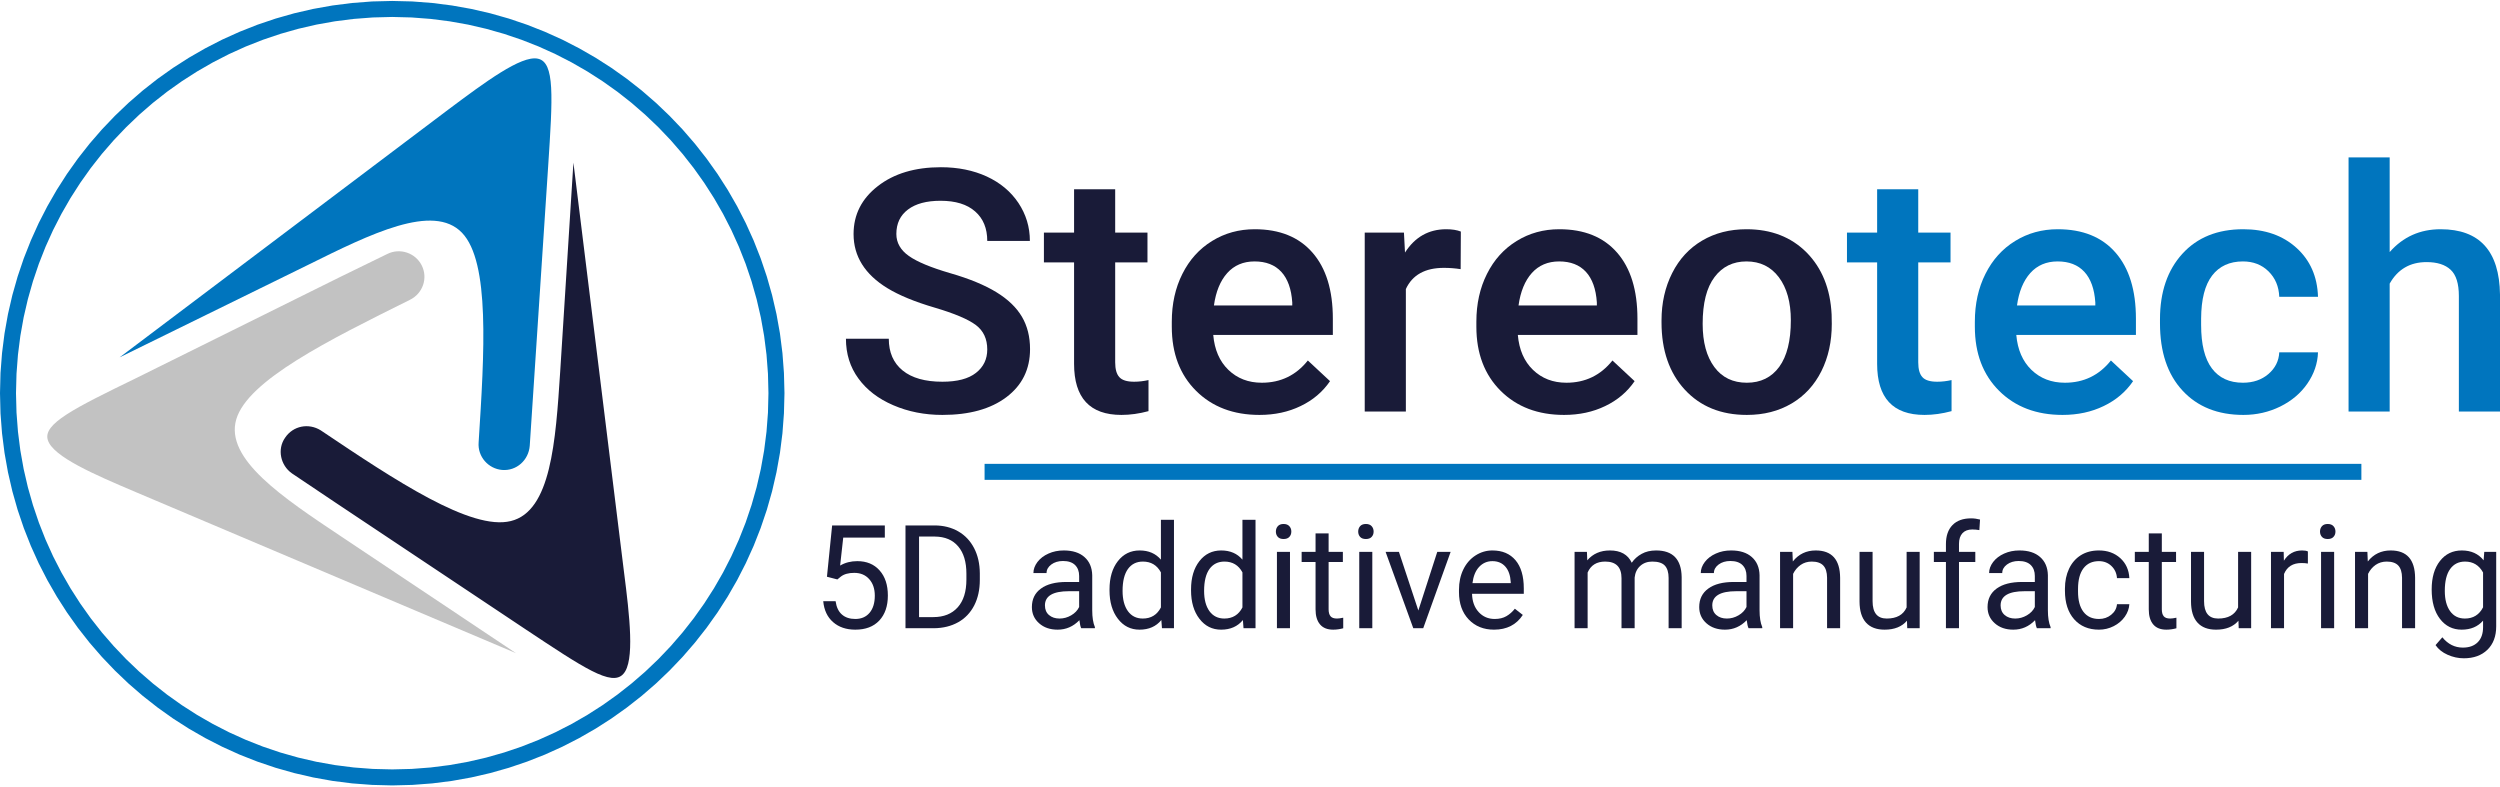
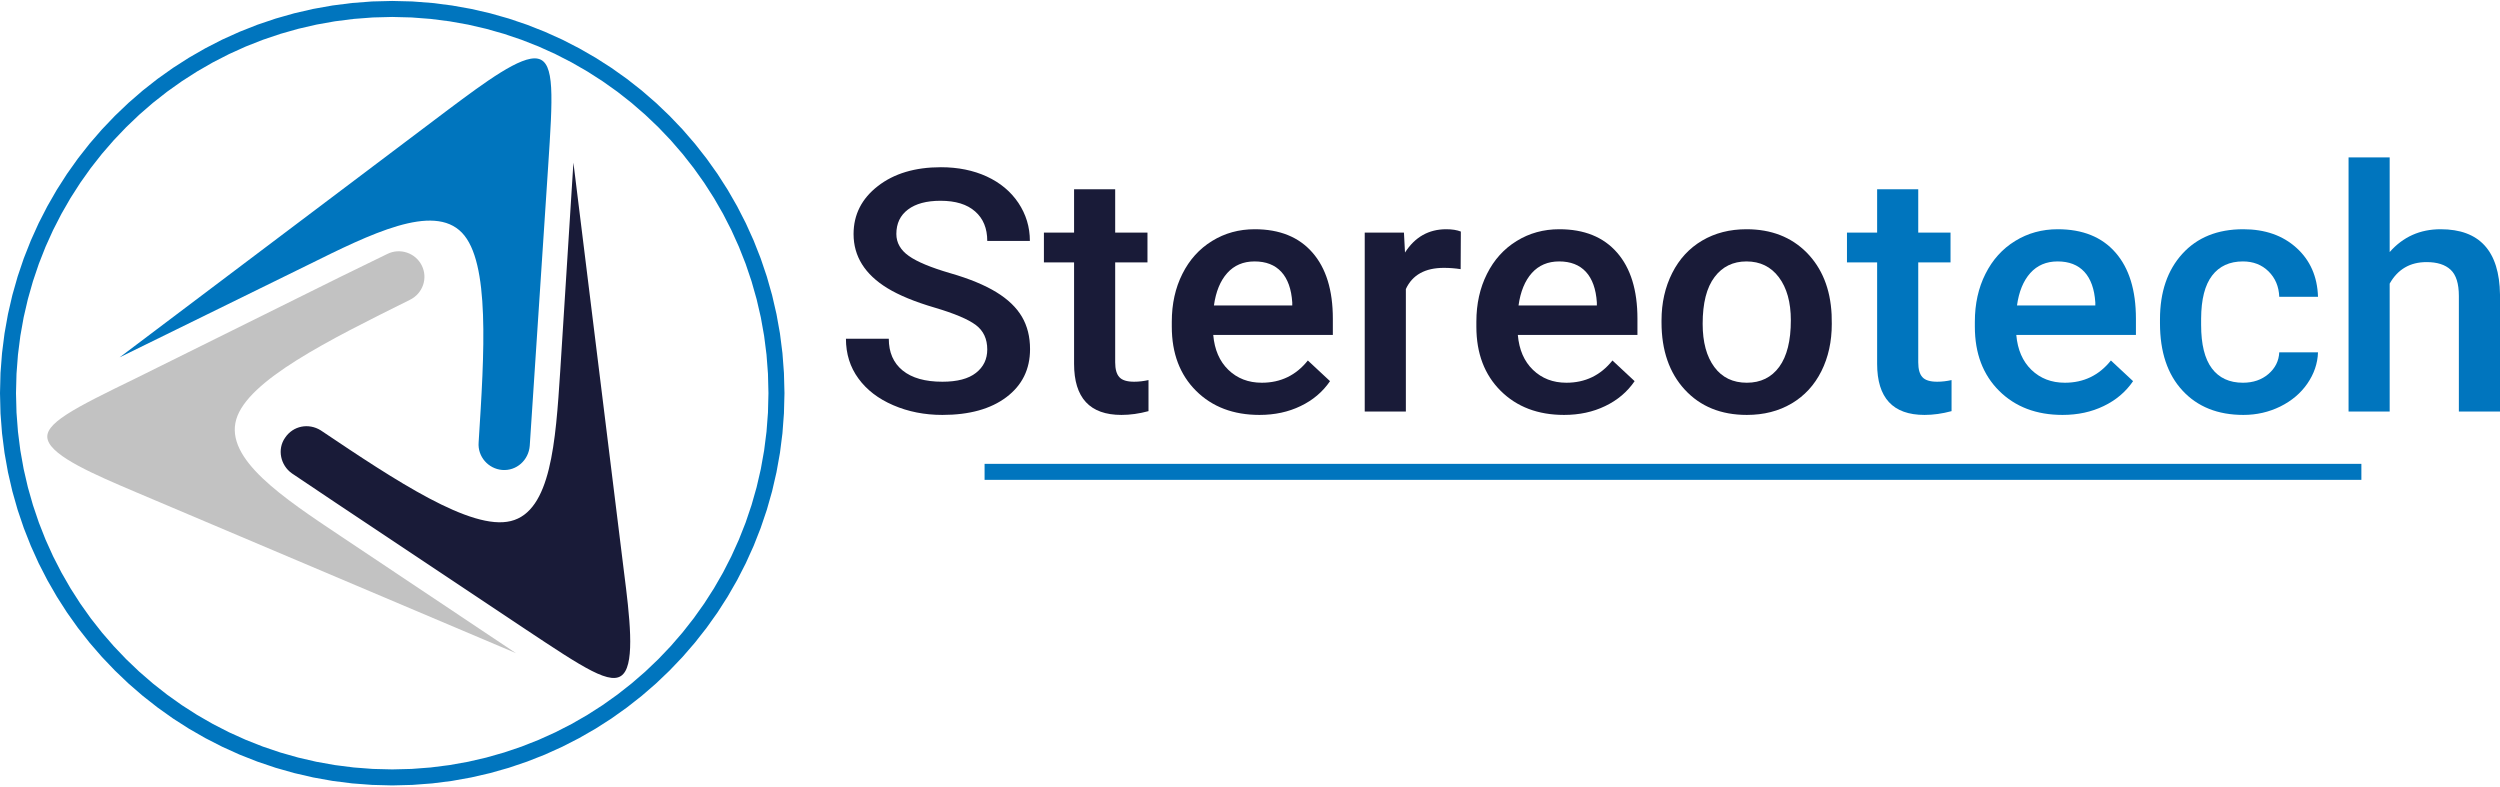
<svg xmlns="http://www.w3.org/2000/svg" xml:space="preserve" width="426px" height="134px" version="1.1" style="shape-rendering:geometricPrecision; text-rendering:geometricPrecision; image-rendering:optimizeQuality; fill-rule:evenodd; clip-rule:evenodd" viewBox="0 0 1045.32 328.01">
  <defs>
    <style type="text/css">
-    
+             
    .fil2 {fill:#0075BE}
    .fil3 {fill:#191B38}
    .fil1 {fill:#C2C2C2}
    .fil0 {fill:#0075BE;fill-rule:nonzero}
    .fil4 {fill:#191B38;fill-rule:nonzero}
   
-   </style>
+         </style>
  </defs>
  <g id="Слой_x0020_1">
    <g>
      <path class="fil0" d="M328.01 164l-6.7 0 0 0 -0.2 -8.1 -0.61 -7.99 -1 -7.87 -1.38 -7.74 -1.76 -7.61 -2.12 -7.47 -2.47 -7.31 -2.82 -7.14 -3.15 -6.97 -3.47 -6.78 -3.79 -6.59 -4.09 -6.38 -4.39 -6.17 -4.67 -5.94 -4.94 -5.71 -5.21 -5.46 -5.47 -5.21 -5.71 -4.95 -5.94 -4.67 -6.17 -4.38 -6.38 -4.09 -6.59 -3.79 -6.78 -3.48 -6.97 -3.15 -7.14 -2.81 -7.31 -2.47 -7.46 -2.12 -7.61 -1.76 -7.75 -1.38 -7.87 -1 -7.99 -0.61 -8.1 -0.21 0 -6.69 8.44 0.21 8.33 0.64 8.2 1.04 8.08 1.44 7.94 1.83 7.78 2.21 7.62 2.58 7.45 2.94 7.27 3.28 7.07 3.63 6.87 3.95 6.65 4.26 6.43 4.57 6.2 4.87 5.95 5.16 5.69 5.43 5.43 5.69 5.15 5.95 4.87 6.2 4.58 6.43 4.26 6.65 3.95 6.87 3.62 7.07 3.29 7.27 2.93 7.44 2.58 7.63 2.21 7.78 1.83 7.93 1.45 8.08 1.04 8.21 0.63 8.33 0.22 8.43 0 0zm-164.01 164.01l0 -6.7 0 0 8.1 -0.2 7.99 -0.61 7.87 -1 7.75 -1.38 7.61 -1.76 7.46 -2.12 7.31 -2.47 7.14 -2.82 6.97 -3.15 6.78 -3.47 6.59 -3.79 6.38 -4.09 6.17 -4.39 5.94 -4.67 5.71 -4.94 5.47 -5.21 5.21 -5.47 4.94 -5.71 4.67 -5.94 4.39 -6.17 4.09 -6.38 3.79 -6.59 3.47 -6.78 3.15 -6.97 2.82 -7.14 2.47 -7.31 2.12 -7.46 1.76 -7.61 1.38 -7.75 1 -7.87 0.61 -7.99 0.2 -8.1 6.7 0 -0.22 8.44 -0.63 8.33 -1.04 8.2 -1.45 8.08 -1.83 7.94 -2.21 7.78 -2.58 7.62 -2.93 7.45 -3.29 7.27 -3.62 7.07 -3.95 6.87 -4.26 6.65 -4.58 6.43 -4.87 6.2 -5.15 5.95 -5.43 5.69 -5.69 5.43 -5.95 5.15 -6.2 4.87 -6.43 4.58 -6.65 4.26 -6.87 3.95 -7.07 3.62 -7.27 3.29 -7.45 2.93 -7.62 2.58 -7.78 2.21 -7.94 1.83 -8.08 1.45 -8.2 1.04 -8.33 0.63 -8.44 0.22 0 0zm-164 -164.01l6.69 0 0 0 0.21 8.1 0.61 7.99 1 7.87 1.38 7.75 1.76 7.61 2.12 7.46 2.47 7.31 2.81 7.14 3.15 6.97 3.48 6.78 3.79 6.59 4.09 6.38 4.38 6.17 4.67 5.94 4.95 5.71 5.21 5.47 5.46 5.21 5.71 4.94 5.94 4.67 6.17 4.39 6.38 4.09 6.59 3.79 6.78 3.47 6.97 3.15 7.14 2.82 7.31 2.47 7.47 2.12 7.61 1.76 7.74 1.38 7.87 1 7.99 0.61 8.1 0.2 0 6.7 -8.43 -0.22 -8.33 -0.63 -8.21 -1.04 -8.08 -1.45 -7.93 -1.83 -7.78 -2.21 -7.63 -2.58 -7.44 -2.93 -7.27 -3.29 -7.07 -3.62 -6.87 -3.95 -6.65 -4.26 -6.43 -4.58 -6.2 -4.87 -5.95 -5.15 -5.69 -5.43 -5.43 -5.69 -5.16 -5.95 -4.87 -6.2 -4.57 -6.43 -4.26 -6.65 -3.95 -6.87 -3.63 -7.07 -3.28 -7.27 -2.94 -7.45 -2.58 -7.62 -2.21 -7.78 -1.83 -7.94 -1.44 -8.08 -1.04 -8.2 -0.64 -8.33 -0.21 -8.44 0 0zm164 -164l0 6.69 0 0 -8.1 0.21 -7.99 0.61 -7.87 1 -7.74 1.38 -7.61 1.76 -7.47 2.12 -7.31 2.47 -7.14 2.81 -6.97 3.15 -6.78 3.48 -6.59 3.79 -6.38 4.09 -6.17 4.38 -5.94 4.67 -5.71 4.95 -5.46 5.21 -5.21 5.46 -4.95 5.71 -4.67 5.94 -4.38 6.17 -4.09 6.38 -3.79 6.59 -3.48 6.78 -3.15 6.97 -2.81 7.14 -2.47 7.31 -2.12 7.47 -1.76 7.61 -1.38 7.74 -1 7.87 -0.61 7.99 -0.21 8.1 -6.69 0 0.21 -8.43 0.64 -8.33 1.04 -8.21 1.44 -8.08 1.83 -7.93 2.21 -7.78 2.58 -7.63 2.94 -7.44 3.28 -7.27 3.63 -7.07 3.95 -6.87 4.26 -6.65 4.57 -6.43 4.87 -6.2 5.16 -5.95 5.43 -5.69 5.69 -5.43 5.95 -5.16 6.2 -4.87 6.43 -4.57 6.65 -4.26 6.87 -3.95 7.07 -3.63 7.27 -3.28 7.44 -2.94 7.63 -2.58 7.78 -2.21 7.93 -1.83 8.08 -1.44 8.21 -1.04 8.33 -0.64 8.43 -0.21 0 0z" />
    </g>
    <path class="fil1" d="M20 183.61c2.16,6.96 19.45,14.41 36.99,21.85l158.75 67.25 -73.01 -48.75c-24.5,-16.34 -48.76,-32.43 -43.95,-49 4.8,-16.33 38.66,-33.14 72.53,-49.95 5.52,-2.65 7.68,-9.13 5.04,-14.41 -2.64,-5.29 -9.13,-7.45 -14.41,-4.81l-19.69 9.61 -85.26 42.27c-26.18,12.73 -39.15,19.21 -36.99,25.94z" />
    <path class="fil2" d="M224.86 24.13c-6.96,-1.44 -22.09,9.85 -37.22,21.14l-137.62 103.75 78.78 -38.66c26.18,-12.97 52.35,-25.94 64.36,-13.45 11.77,12.24 9.37,49.95 6.97,87.66 -0.48,6 4.08,11.05 9.84,11.53 6.01,0.48 11.05,-4.09 11.53,-10.09l1.44 -21.86 6.25 -94.86c1.92,-29.3 2.88,-43.71 -4.33,-45.16l0 0z" />
    <path class="fil3" d="M260.65 281.36c4.8,-5.29 2.64,-24.02 0.24,-42.75l-21.13 -171 -5.53 87.42c-1.92,29.3 -3.84,58.36 -20.65,62.44 -16.57,4.08 -48.04,-16.81 -79.5,-37.95 -5.04,-3.12 -11.53,-1.92 -14.89,3.13 -3.36,4.8 -1.92,11.52 2.88,14.89l18.26 12.25 79.25 52.83c24.26,16.09 36.27,24.26 41.07,18.74z" />
-     <path class="fil4" d="M345.77 240.75l2.17 -21.45 22.03 0 0 5.08 -17.39 0 -1.3 11.7c2.1,-1.24 4.5,-1.85 7.17,-1.85 3.92,0 7.03,1.29 9.33,3.88 2.31,2.59 3.46,6.08 3.46,10.49 0,4.43 -1.2,7.92 -3.59,10.47 -2.39,2.55 -5.73,3.81 -10.02,3.81 -3.8,0 -6.9,-1.05 -9.3,-3.16 -2.4,-2.1 -3.77,-5.02 -4.11,-8.73l5.17 0c0.34,2.45 1.21,4.31 2.63,5.55 1.41,1.25 3.29,1.87 5.61,1.87 2.53,0 4.53,-0.87 5.98,-2.6 1.44,-1.72 2.17,-4.11 2.17,-7.16 0,-2.87 -0.79,-5.17 -2.35,-6.91 -1.56,-1.75 -3.65,-2.61 -6.25,-2.61 -2.38,0 -4.25,0.52 -5.6,1.56l-1.45 1.19 -4.36 -1.13z" />
-     <path id="1" class="fil4" d="M378.61 262.28l0 -42.98 12.13 0c3.74,0 7.05,0.83 9.93,2.48 2.87,1.65 5.08,4.01 6.65,7.05 1.57,3.05 2.35,6.56 2.37,10.51l0 2.75c0,4.05 -0.78,7.61 -2.34,10.66 -1.57,3.04 -3.8,5.39 -6.7,7.02 -2.91,1.63 -6.28,2.47 -10.14,2.51l-11.9 0zm5.67 -38.33l0 33.68 5.96 0c4.37,0 7.77,-1.37 10.2,-4.08 2.43,-2.72 3.64,-6.57 3.64,-11.59l0 -2.51c0,-4.89 -1.14,-8.68 -3.43,-11.38 -2.29,-2.71 -5.54,-4.08 -9.76,-4.12l-6.61 0z" />
-     <path id="2" class="fil4" d="M452.08 262.28c-0.31,-0.62 -0.56,-1.74 -0.76,-3.36 -2.54,2.64 -5.58,3.96 -9.09,3.96 -3.16,0 -5.74,-0.88 -7.75,-2.67 -2.02,-1.78 -3.02,-4.04 -3.02,-6.77 0,-3.32 1.26,-5.91 3.79,-7.74 2.52,-1.85 6.08,-2.76 10.66,-2.76l5.31 0 0 -2.51c0,-1.91 -0.56,-3.43 -1.7,-4.57 -1.15,-1.13 -2.83,-1.69 -5.05,-1.69 -1.95,0 -3.58,0.49 -4.9,1.47 -1.32,0.99 -1.98,2.18 -1.98,3.57l-5.49 0c0,-1.59 0.57,-3.14 1.69,-4.63 1.14,-1.48 2.67,-2.66 4.62,-3.52 1.93,-0.87 4.06,-1.3 6.39,-1.3 3.67,0 6.56,0.91 8.64,2.76 2.09,1.83 3.17,4.37 3.25,7.59l0 14.7c0,2.94 0.38,5.26 1.12,7l0 0.47 -5.73 0zm-9.06 -4.05c1.72,0 3.34,-0.44 4.87,-1.34 1.54,-0.89 2.65,-2.06 3.33,-3.48l0 -6.61 -4.27 0c-6.69,0 -10.03,1.98 -10.03,5.93 0,1.72 0.56,3.07 1.7,4.04 1.15,0.98 2.61,1.46 4.4,1.46z" />
-     <path id="3" class="fil4" d="M463.92 246.06c0,-4.91 1.17,-8.85 3.49,-11.83 2.32,-2.98 5.36,-4.47 9.11,-4.47 3.75,0 6.7,1.28 8.89,3.84l0 -16.66 5.46 0 0 45.34 -5.02 0 -0.26 -3.42c-2.19,2.68 -5.23,4.02 -9.12,4.02 -3.7,0 -6.72,-1.51 -9.04,-4.54 -2.34,-3.03 -3.51,-6.99 -3.51,-11.87l0 -0.41zm5.46 0.61c0,3.62 0.76,6.45 2.25,8.5 1.5,2.04 3.56,3.06 6.19,3.06 3.47,0 6,-1.55 7.59,-4.65l0 -14.65c-1.63,-3.02 -4.14,-4.52 -7.53,-4.52 -2.67,0 -4.75,1.03 -6.25,3.09 -1.49,2.07 -2.25,5.12 -2.25,9.17z" />
-     <path id="4" class="fil4" d="M498.01 246.06c0,-4.91 1.17,-8.85 3.49,-11.83 2.33,-2.98 5.36,-4.47 9.12,-4.47 3.75,0 6.7,1.28 8.88,3.84l0 -16.66 5.47 0 0 45.34 -5.02 0 -0.26 -3.42c-2.19,2.68 -5.23,4.02 -9.12,4.02 -3.71,0 -6.72,-1.51 -9.05,-4.54 -2.34,-3.03 -3.51,-6.99 -3.51,-11.87l0 -0.41zm5.46 0.61c0,3.62 0.76,6.45 2.25,8.5 1.5,2.04 3.57,3.06 6.2,3.06 3.46,0 5.99,-1.55 7.58,-4.65l0 -14.65c-1.63,-3.02 -4.14,-4.52 -7.52,-4.52 -2.67,0 -4.76,1.03 -6.26,3.09 -1.49,2.07 -2.25,5.12 -2.25,9.17z" />
-     <path id="5" class="fil4" d="M539.38 262.28l-5.46 0 0 -31.92 5.46 0 0 31.92zm-5.9 -40.41c0,-0.89 0.27,-1.64 0.81,-2.26 0.54,-0.61 1.35,-0.92 2.4,-0.92 1.07,0 1.88,0.31 2.42,0.92 0.56,0.62 0.83,1.37 0.83,2.26 0,0.88 -0.27,1.63 -0.83,2.22 -0.54,0.6 -1.35,0.89 -2.42,0.89 -1.05,0 -1.86,-0.29 -2.4,-0.89 -0.54,-0.59 -0.81,-1.34 -0.81,-2.22z" />
-     <path id="6" class="fil4" d="M555.53 222.62l0 7.74 5.96 0 0 4.23 -5.96 0 0 19.8c0,1.28 0.27,2.24 0.8,2.88 0.52,0.64 1.43,0.96 2.71,0.96 0.63,0 1.5,-0.12 2.6,-0.35l0 4.42c-1.44,0.38 -2.83,0.58 -4.19,0.58 -2.44,0 -4.28,-0.73 -5.52,-2.21 -1.24,-1.47 -1.86,-3.57 -1.86,-6.28l0 -19.8 -5.82 0 0 -4.23 5.82 0 0 -7.74 5.46 0z" />
-     <path id="7" class="fil4" d="M573.8 262.28l-5.46 0 0 -31.92 5.46 0 0 31.92zm-5.9 -40.41c0,-0.89 0.27,-1.64 0.8,-2.26 0.55,-0.61 1.35,-0.92 2.41,-0.92 1.07,0 1.87,0.31 2.42,0.92 0.55,0.62 0.82,1.37 0.82,2.26 0,0.88 -0.27,1.63 -0.82,2.22 -0.55,0.6 -1.35,0.89 -2.42,0.89 -1.06,0 -1.86,-0.29 -2.41,-0.89 -0.53,-0.59 -0.8,-1.34 -0.8,-2.22z" />
-     <polygon id="8" class="fil4" points="593.05,254.87 600.96,230.36 606.55,230.36 595.09,262.28 590.93,262.28 579.36,230.36 584.93,230.36 " />
-     <path id="9" class="fil4" d="M624.68 262.88c-4.32,0 -7.85,-1.42 -10.57,-4.26 -2.71,-2.85 -4.07,-6.65 -4.07,-11.41l0 -1.01c0,-3.16 0.61,-6 1.81,-8.48 1.21,-2.49 2.91,-4.45 5.08,-5.85 2.18,-1.41 4.54,-2.11 7.08,-2.11 4.15,0 7.37,1.37 9.68,4.1 2.3,2.74 3.45,6.66 3.45,11.76l0 2.27 -21.64 0c0.08,3.15 1,5.69 2.76,7.62 1.77,1.93 4,2.9 6.72,2.9 1.93,0 3.56,-0.39 4.9,-1.18 1.34,-0.78 2.51,-1.82 3.52,-3.11l3.33 2.6c-2.68,4.11 -6.7,6.16 -12.05,6.16zm-0.67 -28.65c-2.21,0 -4.05,0.81 -5.56,2.42 -1.49,1.61 -2.41,3.87 -2.77,6.77l16 0 0 -0.41c-0.16,-2.79 -0.9,-4.95 -2.24,-6.48 -1.34,-1.53 -3.16,-2.3 -5.43,-2.3z" />
-     <path id="10" class="fil4" d="M663.54 230.36l0.14 3.53c2.35,-2.75 5.5,-4.13 9.48,-4.13 4.47,0 7.51,1.71 9.12,5.14 1.06,-1.55 2.45,-2.79 4.15,-3.72 1.69,-0.95 3.71,-1.42 6.04,-1.42 7,0 10.56,3.7 10.68,11.12l0 21.4 -5.46 0 0 -21.06c0,-2.27 -0.53,-3.99 -1.57,-5.12 -1.04,-1.12 -2.79,-1.69 -5.25,-1.69 -2.03,0 -3.71,0.61 -5.05,1.82 -1.33,1.2 -2.12,2.83 -2.33,4.87l0 21.18 -5.49 0 0 -20.91c0,-4.64 -2.28,-6.96 -6.82,-6.96 -3.58,0 -6.03,1.52 -7.35,4.58l0 23.29 -5.46 0 0 -31.92 5.17 0z" />
-     <path id="11" class="fil4" d="M731.12 262.28c-0.32,-0.62 -0.57,-1.74 -0.77,-3.36 -2.54,2.64 -5.57,3.96 -9.09,3.96 -3.15,0 -5.73,-0.88 -7.75,-2.67 -2.01,-1.78 -3.02,-4.04 -3.02,-6.77 0,-3.32 1.26,-5.91 3.79,-7.74 2.53,-1.85 6.09,-2.76 10.67,-2.76l5.31 0 0 -2.51c0,-1.91 -0.56,-3.43 -1.7,-4.57 -1.15,-1.13 -2.83,-1.69 -5.05,-1.69 -1.96,0 -3.59,0.49 -4.91,1.47 -1.32,0.99 -1.97,2.18 -1.97,3.57l-5.49 0c0,-1.59 0.56,-3.14 1.69,-4.63 1.14,-1.48 2.67,-2.66 4.61,-3.52 1.94,-0.87 4.06,-1.3 6.39,-1.3 3.68,0 6.56,0.91 8.65,2.76 2.08,1.83 3.17,4.37 3.24,7.59l0 14.7c0,2.94 0.38,5.26 1.13,7l0 0.47 -5.73 0zm-9.06 -4.05c1.71,0 3.33,-0.44 4.86,-1.34 1.55,-0.89 2.65,-2.06 3.34,-3.48l0 -6.61 -4.27 0c-6.69,0 -10.04,1.98 -10.04,5.93 0,1.72 0.57,3.07 1.71,4.04 1.14,0.98 2.6,1.46 4.4,1.46z" />
-     <path id="12" class="fil4" d="M749.46 230.36l0.17 4c2.44,-3.07 5.64,-4.6 9.57,-4.6 6.75,0 10.15,3.81 10.21,11.42l0 21.1 -5.46 0 0 -21.12c-0.02,-2.29 -0.54,-4 -1.58,-5.1 -1.03,-1.09 -2.64,-1.65 -4.83,-1.65 -1.76,0 -3.32,0.48 -4.66,1.41 -1.33,0.95 -2.38,2.19 -3.13,3.72l0 22.74 -5.46 0 0 -31.92 5.17 0z" />
-     <path id="13" class="fil4" d="M797.35 259.14c-2.12,2.5 -5.24,3.74 -9.35,3.74 -3.4,0 -5.99,-0.98 -7.78,-2.96 -1.78,-1.98 -2.68,-4.9 -2.7,-8.78l0 -20.78 5.46 0 0 20.62c0,4.83 1.97,7.25 5.91,7.25 4.17,0 6.94,-1.55 8.32,-4.65l0 -23.22 5.46 0 0 31.92 -5.2 0 -0.12 -3.14z" />
-     <path id="14" class="fil4" d="M813.65 262.28l0 -27.69 -5.05 0 0 -4.23 5.05 0 0 -3.27c0,-3.43 0.92,-6.08 2.75,-7.95 1.83,-1.87 4.42,-2.8 7.76,-2.8 1.26,0 2.51,0.17 3.75,0.5l-0.29 4.41c-0.93,-0.17 -1.92,-0.26 -2.96,-0.26 -1.77,0 -3.14,0.52 -4.1,1.55 -0.96,1.04 -1.45,2.52 -1.45,4.46l0 3.36 6.82 0 0 4.23 -6.82 0 0 27.69 -5.46 0z" />
-     <path id="15" class="fil4" d="M851.68 262.28c-0.32,-0.62 -0.57,-1.74 -0.77,-3.36 -2.54,2.64 -5.57,3.96 -9.09,3.96 -3.15,0 -5.73,-0.88 -7.74,-2.67 -2.02,-1.78 -3.03,-4.04 -3.03,-6.77 0,-3.32 1.26,-5.91 3.79,-7.74 2.53,-1.85 6.09,-2.76 10.67,-2.76l5.31 0 0 -2.51c0,-1.91 -0.56,-3.43 -1.7,-4.57 -1.15,-1.13 -2.83,-1.69 -5.05,-1.69 -1.95,0 -3.59,0.49 -4.91,1.47 -1.32,0.99 -1.97,2.18 -1.97,3.57l-5.49 0c0,-1.59 0.56,-3.14 1.69,-4.63 1.14,-1.48 2.67,-2.66 4.61,-3.52 1.94,-0.87 4.06,-1.3 6.39,-1.3 3.68,0 6.56,0.91 8.65,2.76 2.08,1.83 3.17,4.37 3.24,7.59l0 14.7c0,2.94 0.38,5.26 1.13,7l0 0.47 -5.73 0zm-9.06 -4.05c1.71,0 3.33,-0.44 4.87,-1.34 1.54,-0.89 2.65,-2.06 3.33,-3.48l0 -6.61 -4.27 0c-6.69,0 -10.04,1.98 -10.04,5.93 0,1.72 0.57,3.07 1.71,4.04 1.14,0.98 2.61,1.46 4.4,1.46z" />
-     <path id="16" class="fil4" d="M877.64 258.41c1.96,0 3.66,-0.58 5.11,-1.76 1.46,-1.18 2.27,-2.65 2.42,-4.43l5.17 0c-0.11,1.84 -0.73,3.58 -1.89,5.23 -1.17,1.66 -2.72,2.98 -4.65,3.96 -1.94,0.98 -3.99,1.47 -6.16,1.47 -4.34,0 -7.81,-1.45 -10.38,-4.35 -2.56,-2.9 -3.85,-6.88 -3.85,-11.92l0 -0.91c0,-3.11 0.58,-5.88 1.72,-8.3 1.14,-2.41 2.78,-4.3 4.91,-5.64 2.14,-1.34 4.66,-2 7.57,-2 3.59,0 6.56,1.07 8.94,3.21 2.36,2.15 3.62,4.94 3.79,8.35l-5.17 0c-0.15,-2.06 -0.94,-3.76 -2.35,-5.09 -1.4,-1.33 -3.14,-2 -5.21,-2 -2.77,0 -4.92,1 -6.45,2.99 -1.52,2.01 -2.28,4.89 -2.28,8.68l0 1.03c0,3.67 0.75,6.51 2.27,8.5 1.51,1.98 3.68,2.98 6.49,2.98z" />
-     <path id="17" class="fil4" d="M903.92 222.62l0 7.74 5.95 0 0 4.23 -5.95 0 0 19.8c0,1.28 0.26,2.24 0.79,2.88 0.53,0.64 1.43,0.96 2.71,0.96 0.64,0 1.5,-0.12 2.6,-0.35l0 4.42c-1.44,0.38 -2.83,0.58 -4.19,0.58 -2.44,0 -4.28,-0.73 -5.52,-2.21 -1.24,-1.47 -1.85,-3.57 -1.85,-6.28l0 -19.8 -5.83 0 0 -4.23 5.83 0 0 -7.74 5.46 0z" />
-     <path id="18" class="fil4" d="M935.95 259.14c-2.12,2.5 -5.24,3.74 -9.35,3.74 -3.41,0 -6,-0.98 -7.78,-2.96 -1.79,-1.98 -2.68,-4.9 -2.7,-8.78l0 -20.78 5.46 0 0 20.62c0,4.83 1.96,7.25 5.9,7.25 4.17,0 6.94,-1.55 8.33,-4.65l0 -23.22 5.46 0 0 31.92 -5.2 0 -0.12 -3.14z" />
-     <path id="19" class="fil4" d="M964.99 235.23c-0.82,-0.14 -1.72,-0.21 -2.68,-0.21 -3.58,0 -6.01,1.52 -7.29,4.57l0 22.69 -5.46 0 0 -31.92 5.31 0 0.09 3.68c1.79,-2.85 4.33,-4.28 7.62,-4.28 1.06,0 1.87,0.14 2.41,0.41l0 5.06z" />
-     <path id="20" class="fil4" d="M975.97 262.28l-5.47 0 0 -31.92 5.47 0 0 31.92zm-5.91 -40.41c0,-0.89 0.27,-1.64 0.81,-2.26 0.54,-0.61 1.35,-0.92 2.41,-0.92 1.06,0 1.87,0.31 2.41,0.92 0.56,0.62 0.83,1.37 0.83,2.26 0,0.88 -0.27,1.63 -0.83,2.22 -0.54,0.6 -1.35,0.89 -2.41,0.89 -1.06,0 -1.87,-0.29 -2.41,-0.89 -0.54,-0.59 -0.81,-1.34 -0.81,-2.22z" />
-     <path id="21" class="fil4" d="M989.87 230.36l0.17 4c2.44,-3.07 5.63,-4.6 9.56,-4.6 6.75,0 10.16,3.81 10.22,11.42l0 21.1 -5.46 0 0 -21.12c-0.02,-2.29 -0.55,-4 -1.58,-5.1 -1.03,-1.09 -2.64,-1.65 -4.83,-1.65 -1.76,0 -3.33,0.48 -4.67,1.41 -1.33,0.95 -2.37,2.19 -3.12,3.72l0 22.74 -5.46 0 0 -31.92 5.17 0z" />
-     <path id="22" class="fil4" d="M1016.75 246.06c0,-4.99 1.15,-8.95 3.46,-11.89 2.29,-2.94 5.35,-4.41 9.14,-4.41 3.9,0 6.95,1.38 9.12,4.13l0.27 -3.53 4.99 0 0 31.15c0,4.14 -1.23,7.39 -3.68,9.78 -2.44,2.37 -5.74,3.56 -9.87,3.56 -2.3,0 -4.55,-0.49 -6.76,-1.47 -2.2,-0.98 -3.88,-2.32 -5.05,-4.04l2.84 -3.27c2.34,2.87 5.2,4.31 8.59,4.31 2.66,0 4.72,-0.75 6.21,-2.24 1.49,-1.49 2.23,-3.59 2.23,-6.29l0 -2.74c-2.19,2.51 -5.17,3.77 -8.95,3.77 -3.73,0 -6.76,-1.5 -9.07,-4.51 -2.31,-3.01 -3.47,-7.12 -3.47,-12.31zm5.49 0.61c0,3.6 0.74,6.42 2.22,8.48 1.47,2.05 3.53,3.08 6.19,3.08 3.45,0 5.98,-1.56 7.59,-4.69l0 -14.56c-1.67,-3.05 -4.18,-4.57 -7.53,-4.57 -2.66,0 -4.73,1.03 -6.22,3.09 -1.5,2.07 -2.25,5.12 -2.25,9.17z" />
    <path class="fil4" d="M412.8 145.72c0,-4.41 -1.59,-7.84 -4.78,-10.22 -3.19,-2.41 -8.93,-4.82 -17.22,-7.28 -8.3,-2.43 -14.92,-5.17 -19.82,-8.17 -9.37,-5.76 -14.08,-13.29 -14.08,-22.57 0,-8.13 3.38,-14.81 10.16,-20.07 6.77,-5.27 15.56,-7.89 26.35,-7.89 7.17,0 13.55,1.3 19.17,3.87 5.61,2.6 10.03,6.26 13.24,11.05 3.18,4.77 4.8,10.06 4.8,15.89l-17.82 0c0,-5.26 -1.69,-9.37 -5.07,-12.32 -3.36,-2.98 -8.19,-4.46 -14.46,-4.46 -5.85,0 -10.39,1.22 -13.62,3.66 -3.24,2.43 -4.86,5.83 -4.86,10.22 0,3.68 1.76,6.75 5.24,9.21 3.5,2.46 9.25,4.84 17.27,7.18 8.02,2.31 14.46,4.98 19.32,7.96 4.85,2.97 8.4,6.4 10.67,10.25 2.27,3.87 3.4,8.38 3.4,13.55 0,8.41 -3.28,15.09 -9.87,20.07 -6.57,4.96 -15.5,7.44 -26.78,7.44 -7.44,0 -14.3,-1.35 -20.55,-4.06 -6.26,-2.69 -11.11,-6.42 -14.56,-11.17 -3.48,-4.75 -5.22,-10.3 -5.22,-16.63l17.92 0c0,5.72 1.93,10.14 5.79,13.28 3.87,3.14 9.4,4.7 16.62,4.7 6.23,0 10.91,-1.23 14.05,-3.71 3.14,-2.46 4.71,-5.72 4.71,-9.78z" />
    <path id="1" class="fil4" d="M466.29 78.73l0 18.13 13.5 0 0 12.47 -13.5 0 0 41.78c0,2.85 0.58,4.93 1.74,6.18 1.13,1.28 3.21,1.92 6.18,1.92 1.98,0 3.98,-0.24 6.01,-0.69l0 12.99c-3.91,1.06 -7.68,1.58 -11.32,1.58 -13.21,0 -19.8,-7.13 -19.8,-21.37l0 -42.39 -12.61 0 0 -12.47 12.61 0 0 -18.13 17.19 0z" />
    <path id="2" class="fil4" d="M526.61 173.09c-10.89,0 -19.73,-3.35 -26.49,-10.06 -6.76,-6.73 -10.16,-15.66 -10.16,-26.82l0 -2.08c0,-7.47 1.47,-14.15 4.44,-20.03 2.94,-5.88 7.07,-10.46 12.41,-13.74 5.31,-3.28 11.25,-4.91 17.82,-4.91 10.43,0 18.48,3.26 24.15,9.77 5.7,6.52 8.52,15.73 8.52,27.63l0 6.8 -50.01 0c0.53,6.17 2.64,11.03 6.33,14.6 3.72,3.59 8.38,5.38 13.98,5.38 7.87,0 14.3,-3.09 19.25,-9.3l9.27 8.64c-3.07,4.49 -7.17,7.96 -12.29,10.41 -5.12,2.48 -10.84,3.71 -17.22,3.71zm-2.05 -64.18c-4.71,0 -8.53,1.63 -11.42,4.86 -2.9,3.24 -4.76,7.77 -5.56,13.56l32.75 0 0 -1.26c-0.36,-5.64 -1.91,-9.91 -4.59,-12.82 -2.68,-2.9 -6.42,-4.34 -11.18,-4.34z" />
    <path id="3" class="fil4" d="M610.74 112.14c-2.27,-0.35 -4.61,-0.54 -7,-0.54 -7.87,0 -13.18,2.95 -15.91,8.85l0 51.22 -17.2 0 0 -74.81 16.4 0 0.44 8.34c4.15,-6.49 9.9,-9.75 17.26,-9.75 2.44,0 4.47,0.33 6.09,0.97l-0.08 15.72z" />
    <path id="4" class="fil4" d="M653.97 173.09c-10.89,0 -19.73,-3.35 -26.49,-10.06 -6.76,-6.73 -10.17,-15.66 -10.17,-26.82l0 -2.08c0,-7.47 1.48,-14.15 4.45,-20.03 2.94,-5.88 7.07,-10.46 12.41,-13.74 5.31,-3.28 11.25,-4.91 17.82,-4.91 10.43,0 18.47,3.26 24.15,9.77 5.7,6.52 8.52,15.73 8.52,27.63l0 6.8 -50.01 0c0.53,6.17 2.63,11.03 6.33,14.6 3.72,3.59 8.38,5.38 13.98,5.38 7.87,0 14.3,-3.09 19.25,-9.3l9.27 8.64c-3.07,4.49 -7.17,7.96 -12.29,10.41 -5.12,2.48 -10.85,3.71 -17.22,3.71zm-2.05 -64.18c-4.71,0 -8.53,1.63 -11.43,4.86 -2.89,3.24 -4.75,7.77 -5.55,13.56l32.75 0 0 -1.26c-0.37,-5.64 -1.91,-9.91 -4.59,-12.82 -2.68,-2.9 -6.43,-4.34 -11.18,-4.34z" />
    <path id="5" class="fil4" d="M694.73 133.58c0,-7.34 1.5,-13.95 4.47,-19.83 2.97,-5.88 7.15,-10.39 12.53,-13.56 5.36,-3.16 11.54,-4.74 18.52,-4.74 10.34,0 18.72,3.26 25.17,9.75 6.42,6.52 9.9,15.14 10.43,25.88l0.07 3.94c0,7.4 -1.45,13.98 -4.35,19.79 -2.92,5.81 -7.05,10.32 -12.46,13.51 -5.41,3.19 -11.64,4.77 -18.71,4.77 -10.8,0 -19.44,-3.52 -25.94,-10.56 -6.47,-7.03 -9.73,-16.41 -9.73,-28.12l0 -0.83zm17.2 1.42c0,7.7 1.64,13.72 4.9,18.09 3.23,4.37 7.77,6.54 13.57,6.54 5.79,0 10.31,-2.22 13.55,-6.64 3.23,-4.43 4.85,-10.9 4.85,-19.45 0,-7.56 -1.67,-13.56 -5,-18 -3.31,-4.41 -7.82,-6.63 -13.55,-6.63 -5.6,0 -10.07,2.17 -13.35,6.54 -3.31,4.37 -4.97,10.86 -4.97,19.55z" />
    <path id="6" class="fil0" d="M802.07 78.73l0 18.13 13.5 0 0 12.47 -13.5 0 0 41.78c0,2.85 0.58,4.93 1.74,6.18 1.13,1.28 3.21,1.92 6.18,1.92 1.98,0 3.99,-0.24 6.01,-0.69l0 12.99c-3.91,1.06 -7.68,1.58 -11.32,1.58 -13.21,0 -19.8,-7.13 -19.8,-21.37l0 -42.39 -12.61 0 0 -12.47 12.61 0 0 -18.13 17.19 0z" />
    <path id="7" class="fil0" d="M862.39 173.09c-10.89,0 -19.73,-3.35 -26.49,-10.06 -6.76,-6.73 -10.16,-15.66 -10.16,-26.82l0 -2.08c0,-7.47 1.47,-14.15 4.44,-20.03 2.95,-5.88 7.07,-10.46 12.41,-13.74 5.31,-3.28 11.25,-4.91 17.82,-4.91 10.43,0 18.48,3.26 24.15,9.77 5.7,6.52 8.53,15.73 8.53,27.63l0 6.8 -50.02 0c0.54,6.17 2.64,11.03 6.33,14.6 3.72,3.59 8.38,5.38 13.98,5.38 7.87,0 14.3,-3.09 19.25,-9.3l9.27 8.64c-3.07,4.49 -7.17,7.96 -12.29,10.41 -5.12,2.48 -10.84,3.71 -17.22,3.71zm-2.05 -64.18c-4.71,0 -8.52,1.63 -11.42,4.86 -2.9,3.24 -4.76,7.77 -5.56,13.56l32.75 0 0 -1.26c-0.36,-5.64 -1.91,-9.91 -4.59,-12.82 -2.68,-2.9 -6.42,-4.34 -11.18,-4.34z" />
    <path id="8" class="fil0" d="M937.83 159.63c4.28,0 7.85,-1.23 10.68,-3.66 2.82,-2.43 4.34,-5.45 4.51,-9.04l16.2 0c-0.16,4.67 -1.66,9.02 -4.44,13.05 -2.78,4.04 -6.57,7.23 -11.32,9.59 -4.76,2.34 -9.91,3.52 -15.44,3.52 -10.69,0 -19.19,-3.4 -25.45,-10.18 -6.28,-6.77 -9.42,-16.15 -9.42,-28.1l0 -1.72c0,-11.38 3.12,-20.52 9.35,-27.37 6.23,-6.85 14.71,-10.27 25.45,-10.27 9.11,0 16.54,2.59 22.27,7.79 5.72,5.17 8.74,12 9,20.45l-16.2 0c-0.17,-4.32 -1.67,-7.84 -4.49,-10.63 -2.8,-2.76 -6.38,-4.15 -10.7,-4.15 -5.58,0 -9.87,1.98 -12.89,5.92 -3.02,3.95 -4.54,9.92 -4.59,17.95l0 2.69c0,8.13 1.5,14.17 4.49,18.16 2.99,3.99 7.32,6 12.99,6z" />
    <path id="9" class="fil0" d="M999.19 104.99c5.6,-6.36 12.7,-9.54 21.3,-9.54 16.3,0 24.58,9.11 24.83,27.32l0 48.9 -17.2 0 0 -48.29c0,-5.17 -1.13,-8.83 -3.43,-10.98 -2.29,-2.15 -5.65,-3.21 -10.07,-3.21 -6.9,0 -12.05,3 -15.43,9l0 53.48 -17.19 0 0 -106.26 17.19 0 0 39.58z" />
    <rect class="fil2" x="411.68" y="193.55" width="575.68" height="6.69" />
  </g>
</svg>
